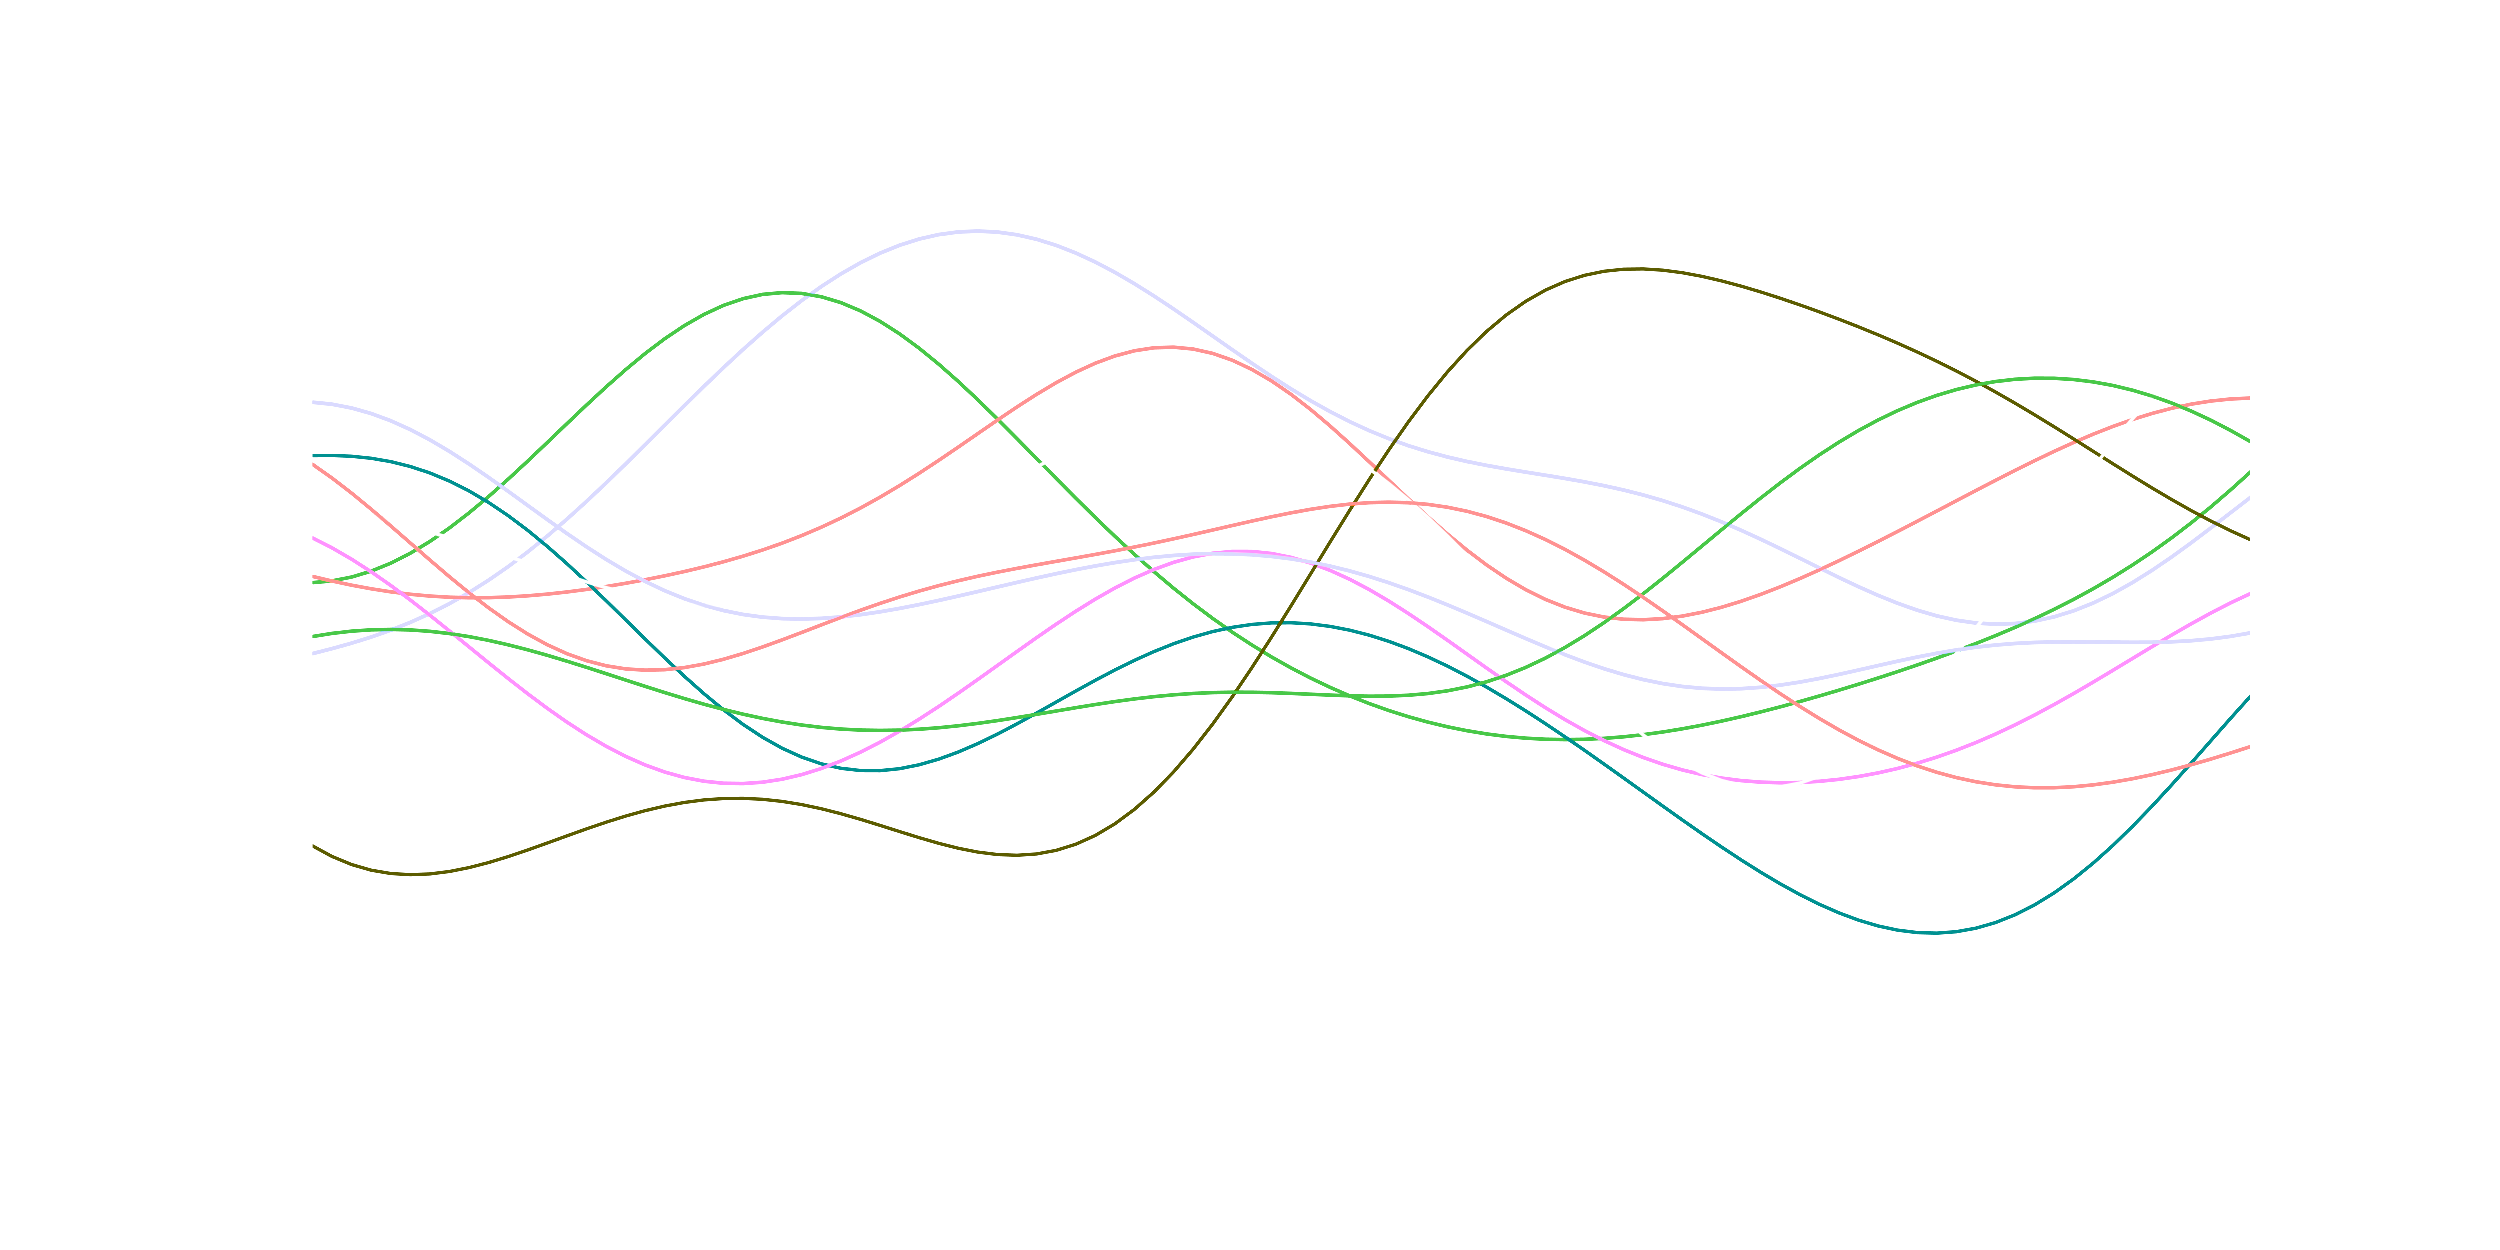
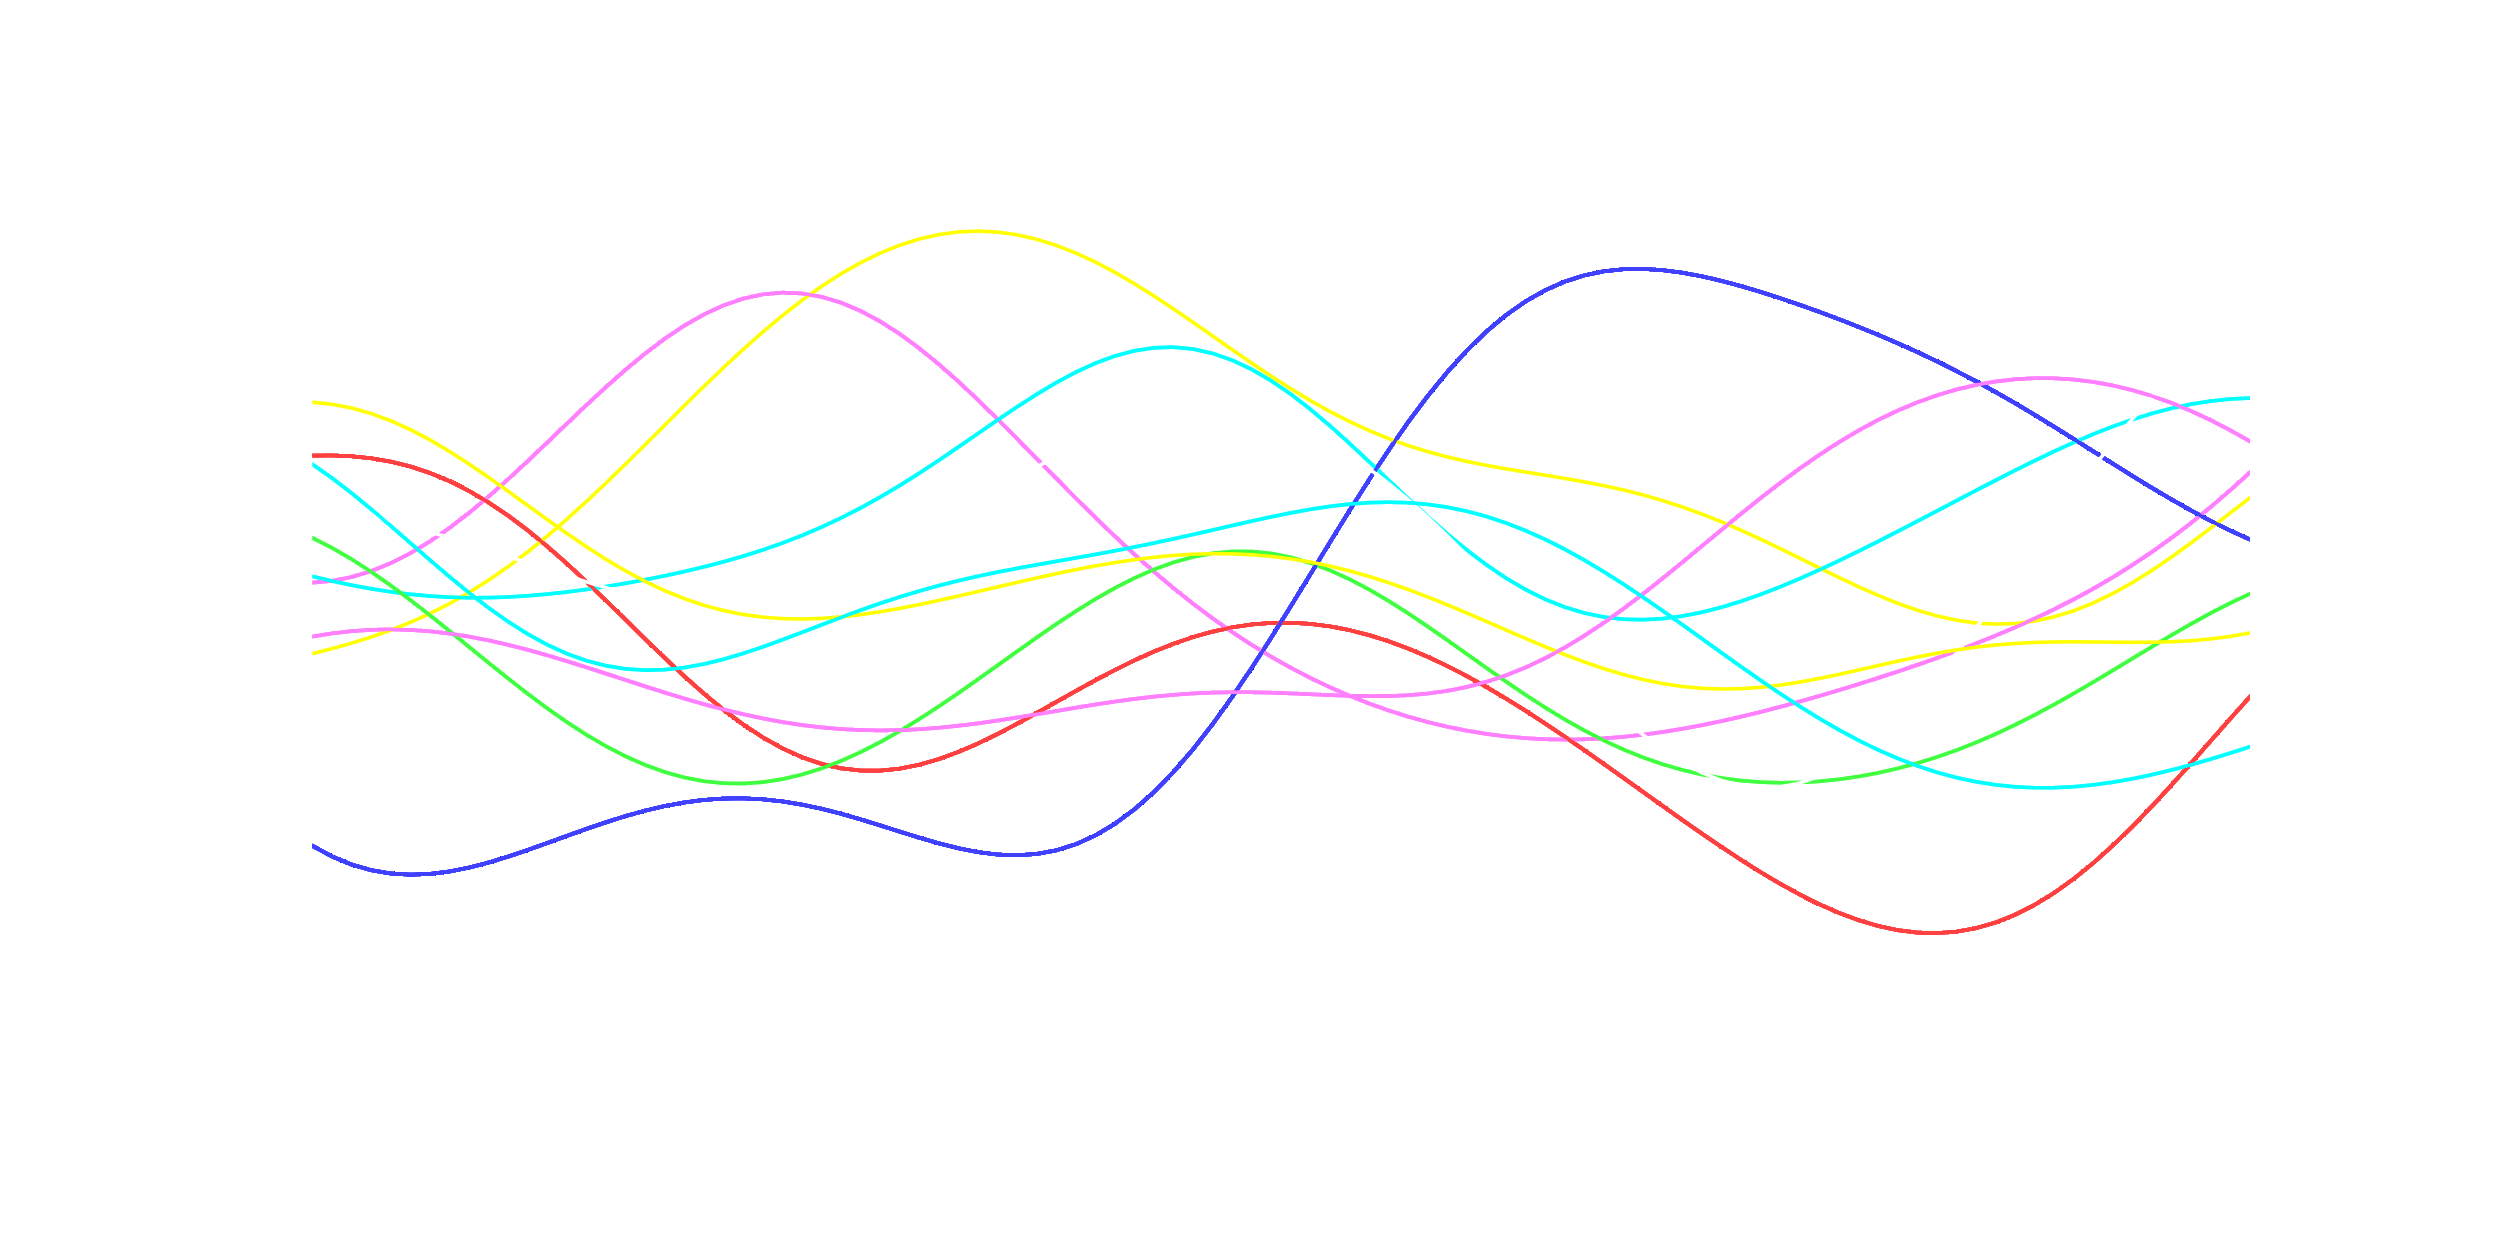
<svg xmlns="http://www.w3.org/2000/svg" height="360pt" version="1.1" viewBox="0 0 720 360" width="720pt" id="svg2">
  <defs id="defs4">
    <style type="text/css" id="style6">
*{stroke-linecap:butt;stroke-linejoin:round;stroke-miterlimit:100000;}
  </style>
-     <filter style="color-interpolation-filters:sRGB;" id="filter4201">
-       <feColorMatrix type="hueRotate" values="180" result="color1" id="feColorMatrix4203" />
-       <feColorMatrix values="-1 0 0 0 1 0 -1 0 0 1 0 0 -1 0 1 -0.21 -0.72 -0.07 2 0 " result="color2" id="feColorMatrix4205" />
+     <filter style="color-interpolation-filters:sRGB;" id="filter4746">
+       <feColorMatrix values="-1 0 0 0 1 0 -1 0 0 1 0 0 -1 0 1 0.21 0.72 0.07 1 0 " result="color2" id="feColorMatrix4748" />
    </filter>
  </defs>
-   <g style="stroke-linecap:butt;stroke-linejoin:round;stroke-miterlimit:100000;filter:url(#filter4201)" id="axes_1">
+   <g style="stroke-linecap:butt;stroke-linejoin:round;stroke-miterlimit:100000;filter:url(#filter4746)" id="axes_1">
    <g style="stroke-linecap:butt;stroke-linejoin:round;stroke-miterlimit:100000" id="line2d_1">
      <path id="path14" style="fill:none;stroke:#0000ff;stroke-linecap:square;stroke-linejoin:round;stroke-miterlimit:100000" d="m 90,188.233 5.636,-1.435 5.636,-1.577 5.636,-1.759 5.636,-1.982 5.636,-2.242 5.636,-2.537 5.636,-2.859 5.636,-3.201 5.636,-3.552 5.636,-3.903 5.636,-4.244 5.636,-4.565 5.636,-4.856 5.636,-5.108 5.636,-5.316 5.636,-5.472 5.636,-5.574 5.636,-5.619 5.636,-5.606 5.636,-5.535 5.636,-5.407 5.636,-5.226 5.636,-4.995 5.636,-4.716 5.636,-4.395 5.636,-4.034 5.636,-3.639 5.636,-3.212 5.636,-2.759 5.636,-2.283 5.636,-1.788 5.636,-1.28 5.636,-0.762 5.636,-0.241 5.636,0.278 5.636,0.788 5.636,1.283 5.636,1.756 5.636,2.199 5.636,2.605 5.636,2.967 5.636,3.28 5.636,3.536 5.636,3.733 5.636,3.867 5.636,3.936 5.636,3.942 5.636,3.886 5.636,3.773 5.636,3.609 5.636,3.4 5.636,3.155 5.636,2.884 5.636,2.598 5.636,2.307 5.636,2.022 5.636,1.752 5.636,1.508 5.636,1.298 5.636,1.127 5.636,1.002 5.636,0.926 5.636,0.899 5.636,0.921 5.636,0.99 5.636,1.101 5.636,1.248 5.636,1.425 5.636,1.622 5.636,1.831 5.636,2.041 5.636,2.243 5.636,2.426 5.636,2.581 5.636,2.699 5.636,2.771 5.636,2.792 5.636,2.755 5.636,2.657 5.636,2.496 5.636,2.272 5.636,1.987 5.636,1.644 5.636,1.248 5.636,0.806 5.636,0.328 5.636,-0.178 5.636,-0.701 5.636,-1.228 5.636,-1.748 5.636,-2.249 5.636,-2.719 5.636,-3.148 5.636,-3.524 5.636,-3.84 5.636,-4.086 5.636,-4.259 5.636,-4.353 L 648,143.354" clip-path="url(#p85df999a6c)" />
    </g>
    <g style="stroke-linecap:butt;stroke-linejoin:round;stroke-miterlimit:100000" id="line2d_2">
      <path id="path17" style="fill:none;stroke:#008000;stroke-linecap:square;stroke-linejoin:round;stroke-miterlimit:100000" d="m 90,167.798 5.636,-0.511 5.636,-1.103 5.636,-1.701 5.636,-2.292 5.636,-2.862 5.636,-3.4 5.636,-3.893 5.636,-4.331 5.636,-4.704 5.636,-5.004 5.636,-5.224 5.636,-5.358 5.636,-5.403 5.636,-5.355 5.636,-5.214 5.636,-4.982 5.636,-4.661 5.636,-4.255 5.636,-3.771 5.636,-3.217 5.636,-2.602 5.636,-1.938 5.636,-1.235 5.636,-0.508 5.636,0.23 5.636,0.965 5.636,1.683 5.636,2.372 5.636,3.017 5.636,3.609 5.636,4.138 5.636,4.597 5.636,4.98 5.636,5.285 5.636,5.51 5.636,5.658 5.636,5.731 5.636,5.736 5.636,5.679 5.636,5.567 5.636,5.41 5.636,5.215 5.636,4.991 5.636,4.747 5.636,4.489 5.636,4.223 5.636,3.955 5.636,3.689 5.636,3.428 5.636,3.173 5.636,2.925 5.636,2.684 5.636,2.45 5.636,2.222 5.636,1.998 5.636,1.779 5.636,1.562 5.636,1.347 5.636,1.134 5.636,0.923 5.636,0.713 5.636,0.507 5.636,0.304 5.636,0.105 5.636,-0.087 5.636,-0.272 5.636,-0.448 5.636,-0.615 5.636,-0.771 5.636,-0.915 5.636,-1.048 5.636,-1.168 5.636,-1.276 5.636,-1.372 5.636,-1.458 5.636,-1.535 5.636,-1.603 5.636,-1.666 5.636,-1.725 5.636,-1.783 5.636,-1.843 5.636,-1.907 5.636,-1.977 5.636,-2.058 5.636,-2.15 5.636,-2.258 5.636,-2.382 5.636,-2.524 5.636,-2.686 5.636,-2.868 5.636,-3.07 5.636,-3.29 5.636,-3.527 5.636,-3.779 5.636,-4.042 5.636,-4.311 5.636,-4.582 5.636,-4.85 L 648,136.048" clip-path="url(#p85df999a6c)" />
    </g>
    <g style="stroke-linecap:butt;stroke-linejoin:round;stroke-miterlimit:100000" id="line2d_3">
      <path id="path20" style="fill:none;stroke:#ff0000;stroke-linecap:square;stroke-linejoin:round;stroke-miterlimit:100000" d="m 90,166.001 5.636,1.336 5.636,1.196 5.636,1.042 5.636,0.875 5.636,0.699 5.636,0.517 5.636,0.333 5.636,0.152 5.636,-0.024 5.636,-0.19 5.636,-0.345 5.636,-0.486 5.636,-0.615 5.636,-0.731 5.636,-0.836 5.636,-0.935 5.636,-1.03 5.636,-1.126 5.636,-1.229 5.636,-1.342 5.636,-1.47 5.636,-1.617 5.636,-1.784 5.636,-1.972 5.636,-2.18 5.636,-2.404 5.636,-2.641 5.636,-2.883 5.636,-3.121 5.636,-3.346 5.636,-3.547 5.636,-3.712 5.636,-3.829 5.636,-3.888 5.636,-3.878 5.636,-3.791 5.636,-3.621 5.636,-3.364 5.636,-3.02 5.636,-2.59 5.636,-2.08 5.636,-1.5 5.636,-0.861 5.636,-0.177 5.636,0.535 5.636,1.256 5.636,1.969 5.636,2.653 5.636,3.291 5.636,3.865 5.636,4.36 5.636,4.763 5.636,5.064 5.636,5.259 5.636,5.343 5.636,5.318 5.636,5.189 5.636,4.962 5.636,4.648 5.636,4.259 5.636,3.809 5.636,3.312 5.636,2.784 5.636,2.239 5.636,1.691 5.636,1.152 5.636,0.632 5.636,0.141 5.636,-0.315 5.636,-0.731 5.636,-1.105 5.636,-1.436 5.636,-1.725 5.636,-1.974 5.636,-2.187 5.636,-2.366 5.636,-2.515 5.636,-2.638 5.636,-2.738 5.636,-2.818 5.636,-2.88 5.636,-2.924 5.636,-2.951 5.636,-2.961 5.636,-2.952 5.636,-2.923 5.636,-2.871 5.636,-2.794 5.636,-2.691 5.636,-2.56 5.636,-2.4 5.636,-2.21 5.636,-1.993 5.636,-1.749 5.636,-1.482 5.636,-1.196 5.636,-0.895 5.636,-0.585 5.636,-0.273" clip-path="url(#p85df999a6c)" />
    </g>
    <g style="stroke-linecap:butt;stroke-linejoin:round;stroke-miterlimit:100000" id="line2d_4">
      <path id="path23" style="fill:none;stroke:#00bfbf;stroke-linecap:square;stroke-linejoin:round;stroke-miterlimit:100000" d="m 90,131.217 5.636,-0.052 5.636,0.239 5.636,0.581 5.636,0.971 5.636,1.4 5.636,1.861 5.636,2.344 5.636,2.835 5.636,3.323 5.636,3.793 5.636,4.233 5.636,4.627 5.636,4.963 5.636,5.231 5.636,5.42 5.636,5.522 5.636,5.533 5.636,5.45 5.636,5.272 5.636,5.002 5.636,4.647 5.636,4.214 5.636,3.713 5.636,3.156 5.636,2.557 5.636,1.929 5.636,1.288 5.636,0.649 5.636,0.026 5.636,-0.568 5.636,-1.121 5.636,-1.621 5.636,-2.06 5.636,-2.431 5.636,-2.73 5.636,-2.953 5.636,-3.099 5.636,-3.171 5.636,-3.169 5.636,-3.099 5.636,-2.965 5.636,-2.775 5.636,-2.534 5.636,-2.25 5.636,-1.93 5.636,-1.583 5.636,-1.215 5.636,-0.832 5.636,-0.443 5.636,-0.051 5.636,0.338 5.636,0.718 5.636,1.087 5.636,1.441 5.636,1.778 5.636,2.094 5.636,2.389 5.636,2.662 5.636,2.911 5.636,3.136 5.636,3.336 5.636,3.512 5.636,3.664 5.636,3.79 5.636,3.891 5.636,3.967 5.636,4.017 5.636,4.04 5.636,4.036 5.636,4.003 5.636,3.939 5.636,3.843 5.636,3.713 5.636,3.546 5.636,3.341 5.636,3.094 5.636,2.805 5.636,2.472 5.636,2.094 5.636,1.672 5.636,1.208 5.636,0.702 5.636,0.16 5.636,-0.412 5.636,-1.009 5.636,-1.622 5.636,-2.242 5.636,-2.858 5.636,-3.459 5.636,-4.033 5.636,-4.568 5.636,-5.054 5.636,-5.479 5.636,-5.833 5.636,-6.109 5.636,-6.298 5.636,-6.396 5.636,-6.4 L 648,200.666" clip-path="url(#p85df999a6c)" />
    </g>
    <g style="stroke-linecap:butt;stroke-linejoin:round;stroke-miterlimit:100000" id="line2d_5">
      <path id="path26" style="fill:none;stroke:#bf00bf;stroke-linecap:square;stroke-linejoin:round;stroke-miterlimit:100000" d="m 90,154.928 5.636,2.864 5.636,3.266 5.636,3.625 5.636,3.937 5.636,4.192 5.636,4.388 5.636,4.521 5.636,4.588 5.636,4.588 5.636,4.522 5.636,4.392 5.636,4.201 5.636,3.952 5.636,3.65 5.636,3.301 5.636,2.911 5.636,2.487 5.636,2.035 5.636,1.563 5.636,1.077 5.636,0.585 5.636,0.093 5.636,-0.392 5.636,-0.866 5.636,-1.322 5.636,-1.755 5.636,-2.162 5.636,-2.538 5.636,-2.88 5.636,-3.183 5.636,-3.445 5.636,-3.663 5.636,-3.833 5.636,-3.952 5.636,-4.019 5.636,-4.03 5.636,-3.984 5.636,-3.879 5.636,-3.714 5.636,-3.49 5.636,-3.208 5.636,-2.87 5.636,-2.48 5.636,-2.043 5.636,-1.565 5.636,-1.056 5.636,-0.523 5.636,0.023 5.636,0.571 5.636,1.111 5.636,1.631 5.636,2.119 5.636,2.567 5.636,2.965 5.636,3.305 5.636,3.582 5.636,3.791 5.636,3.93 5.636,3.999 5.636,4.001 5.636,3.939 5.636,3.818 5.636,3.644 5.636,3.426 5.636,3.172 5.636,2.889 5.636,2.587 5.636,2.273 5.636,1.953 5.636,1.635 5.636,1.322 5.636,1.018 5.636,0.726 5.636,0.446 5.636,0.177 5.636,-0.081 5.636,-0.33 5.636,-0.572 5.636,-0.81 5.636,-1.045 5.636,-1.28 5.636,-1.515 5.636,-1.75 5.636,-1.984 5.636,-2.214 5.636,-2.438 5.636,-2.651 5.636,-2.848 5.636,-3.025 5.636,-3.174 5.636,-3.291 5.636,-3.37 5.636,-3.408 5.636,-3.4 5.636,-3.345 5.636,-3.243 5.636,-3.094 5.636,-2.901 L 648,171.003" clip-path="url(#p85df999a6c)" />
    </g>
    <g style="stroke-linecap:butt;stroke-linejoin:round;stroke-miterlimit:100000" id="line2d_6">
      <path id="path29" style="fill:none;stroke:#bfbf00;stroke-linecap:square;stroke-linejoin:round;stroke-miterlimit:100000" d="m 90,243.607 5.636,3.062 5.636,2.328 5.636,1.62 5.636,0.954 5.636,0.338 5.636,-0.217 5.636,-0.704 5.636,-1.119 5.636,-1.457 5.636,-1.718 5.636,-1.902 5.636,-2.01 5.636,-2.047 5.636,-2.015 5.636,-1.92 5.636,-1.768 5.636,-1.566 5.636,-1.32 5.636,-1.038 5.636,-0.729 5.636,-0.4 5.636,-0.061 5.636,0.278 5.636,0.608 5.636,0.918 5.636,1.196 5.636,1.433 5.636,1.617 5.636,1.738 5.636,1.786 5.636,1.752 5.636,1.631 5.636,1.418 5.636,1.109 5.636,0.704 5.636,0.208 5.636,-0.374 5.636,-1.034 5.636,-1.759 5.636,-2.535 5.636,-3.345 5.636,-4.171 5.636,-4.994 5.636,-5.793 5.636,-6.548 5.636,-7.239 5.636,-7.849 5.636,-8.361 5.636,-8.763 5.636,-9.044 5.636,-9.198 5.636,-9.221 5.636,-9.113 5.636,-8.88 5.636,-8.529 5.636,-8.071 5.636,-7.519 5.636,-6.889 5.636,-6.199 5.636,-5.467 5.636,-4.711 5.636,-3.95 5.636,-3.2 5.636,-2.477 5.636,-1.794 5.636,-1.163 5.636,-0.591 5.636,-0.083 5.636,0.359 5.636,0.734 5.636,1.047 5.636,1.304 5.636,1.51 5.636,1.675 5.636,1.808 5.636,1.919 5.636,2.016 5.636,2.108 5.636,2.201 5.636,2.301 5.636,2.412 5.636,2.533 5.636,2.666 5.636,2.806 5.636,2.95 5.636,3.093 5.636,3.229 5.636,3.349 5.636,3.449 5.636,3.52 5.636,3.559 5.636,3.561 5.636,3.524 5.636,3.447 5.636,3.331 5.636,3.179 5.636,2.996 5.636,2.786 5.636,2.559" clip-path="url(#p85df999a6c)" />
    </g>
    <g style="stroke-linecap:butt;stroke-linejoin:round;stroke-miterlimit:100000" id="line2d_7">
      <path id="path32" style="fill:none;stroke:#000000;stroke-linecap:square;stroke-linejoin:round;stroke-miterlimit:100000" d="m 90,144.006 5.636,1.453 5.636,1.482 5.636,1.511 5.636,1.545 5.636,1.586 5.636,1.633 5.636,1.686 5.636,1.74 5.636,1.792 5.636,1.833 5.636,1.858 5.636,1.86 5.636,1.831 5.636,1.766 5.636,1.659 5.636,1.508 5.636,1.312 5.636,1.069 5.636,0.784 5.636,0.46 5.636,0.104 5.636,-0.276 5.636,-0.673 5.636,-1.076 5.636,-1.475 5.636,-1.86 5.636,-2.222 5.636,-2.552 5.636,-2.843 5.636,-3.087 5.636,-3.28 5.636,-3.419 5.636,-3.501 5.636,-3.526 5.636,-3.493 5.636,-3.406 5.636,-3.265 5.636,-3.074 5.636,-2.837 5.636,-2.557 5.636,-2.237 5.636,-1.882 5.636,-1.495 5.636,-1.079 5.636,-0.639 5.636,-0.177 5.636,0.303 5.636,0.797 5.636,1.301 5.636,1.811 5.636,2.321 5.636,2.827 5.636,3.323 5.636,3.801 5.636,4.254 5.636,4.676 5.636,5.059 5.636,5.394 5.636,5.674 5.636,5.893 5.636,6.042 5.636,6.116 5.636,6.109 5.636,6.018 5.636,5.84 5.636,5.574 5.636,5.219 5.636,4.777 5.636,4.252 5.636,3.65 5.636,2.977 5.636,2.241 5.636,1.453 5.636,0.624 5.636,-0.233 5.636,-1.105 5.636,-1.977 5.636,-2.836 5.636,-3.666 5.636,-4.454 5.636,-5.185 5.636,-5.847 5.636,-6.428 5.636,-6.92 5.636,-7.314 5.636,-7.606 5.636,-7.791 5.636,-7.869 5.636,-7.842 5.636,-7.713 5.636,-7.489 5.636,-7.179 5.636,-6.791 5.636,-6.338 5.636,-5.833 5.636,-5.29 5.636,-4.722 5.636,-4.145 L 648,90.726" clip-path="url(#p85df999a6c)" />
    </g>
    <g style="stroke-linecap:butt;stroke-linejoin:round;stroke-miterlimit:100000" id="line2d_8">
      <path id="path35" style="fill:none;stroke:#0000ff;stroke-linecap:square;stroke-linejoin:round;stroke-miterlimit:100000" d="m 90,115.84 5.636,0.583 5.636,1.088 5.636,1.592 5.636,2.081 5.636,2.541 5.636,2.96 5.636,3.325 5.636,3.626 5.636,3.855 5.636,4.008 5.636,4.08 5.636,4.074 5.636,3.99 5.636,3.835 5.636,3.615 5.636,3.34 5.636,3.021 5.636,2.667 5.636,2.291 5.636,1.904 5.636,1.515 5.636,1.134 5.636,0.769 5.636,0.427 5.636,0.111 5.636,-0.173 5.636,-0.425 5.636,-0.643 5.636,-0.829 5.636,-0.981 5.636,-1.103 5.636,-1.196 5.636,-1.261 5.636,-1.3 5.636,-1.316 5.636,-1.309 5.636,-1.28 5.636,-1.23 5.636,-1.16 5.636,-1.071 5.636,-0.963 5.636,-0.836 5.636,-0.691 5.636,-0.53 5.636,-0.353 5.636,-0.162 5.636,0.042 5.636,0.256 5.636,0.479 5.636,0.706 5.636,0.935 5.636,1.163 5.636,1.386 5.636,1.599 5.636,1.798 5.636,1.98 5.636,2.138 5.636,2.269 5.636,2.369 5.636,2.432 5.636,2.456 5.636,2.438 5.636,2.376 5.636,2.269 5.636,2.118 5.636,1.926 5.636,1.697 5.636,1.434 5.636,1.145 5.636,0.839 5.636,0.523 5.636,0.207 5.636,-0.1 5.636,-0.386 5.636,-0.644 5.636,-0.866 5.636,-1.044 5.636,-1.175 5.636,-1.255 5.636,-1.283 5.636,-1.262 5.636,-1.196 5.636,-1.09 5.636,-0.953 5.636,-0.794 5.636,-0.623 5.636,-0.451 5.636,-0.289 5.636,-0.148 5.636,-0.037 5.636,0.036 5.636,0.065 5.636,0.046 5.636,-0.023 5.636,-0.14 5.636,-0.303 5.636,-0.505 5.636,-0.74 L 648,182.286" clip-path="url(#p85df999a6c)" />
    </g>
    <g style="stroke-linecap:butt;stroke-linejoin:round;stroke-miterlimit:100000" id="line2d_9">
      <path id="path38" style="fill:none;stroke:#008000;stroke-linecap:square;stroke-linejoin:round;stroke-miterlimit:100000" d="m 90,183.32 5.636,-0.903 5.636,-0.645 5.636,-0.381 5.636,-0.116 5.636,0.146 5.636,0.402 5.636,0.646 5.636,0.876 5.636,1.087 5.636,1.277 5.636,1.442 5.636,1.58 5.636,1.69 5.636,1.77 5.636,1.819 5.636,1.838 5.636,1.827 5.636,1.786 5.636,1.718 5.636,1.625 5.636,1.508 5.636,1.37 5.636,1.215 5.636,1.046 5.636,0.865 5.636,0.677 5.636,0.484 5.636,0.291 5.636,0.1 5.636,-0.085 5.636,-0.26 5.636,-0.422 5.636,-0.568 5.636,-0.694 5.636,-0.798 5.636,-0.878 5.636,-0.93 5.636,-0.954 5.636,-0.949 5.636,-0.914 5.636,-0.852 5.636,-0.765 5.636,-0.655 5.636,-0.529 5.636,-0.392 5.636,-0.25 5.636,-0.111 5.636,0.016 5.636,0.123 5.636,0.203 5.636,0.247 5.636,0.25 5.636,0.205 5.636,0.109 5.636,-0.039 5.636,-0.24 5.636,-0.49 5.636,-0.786 5.636,-1.121 5.636,-1.486 5.636,-1.873 5.636,-2.271 5.636,-2.668 5.636,-3.054 5.636,-3.418 5.636,-3.749 5.636,-4.039 5.636,-4.281 5.636,-4.468 5.636,-4.598 5.636,-4.666 5.636,-4.675 5.636,-4.625 5.636,-4.52 5.636,-4.364 5.636,-4.163 5.636,-3.922 5.636,-3.65 5.636,-3.352 5.636,-3.034 5.636,-2.703 5.636,-2.363 5.636,-2.019 5.636,-1.674 5.636,-1.33 5.636,-0.987 5.636,-0.648 5.636,-0.311 5.636,0.024 5.636,0.358 5.636,0.691 5.636,1.023 5.636,1.354 5.636,1.683 5.636,2.007 5.636,2.323 5.636,2.627 5.636,2.914 5.636,3.176" clip-path="url(#p85df999a6c)" />
    </g>
    <g style="stroke-linecap:butt;stroke-linejoin:round;stroke-miterlimit:100000" id="line2d_10">
      <path id="path41" style="fill:none;stroke:#ff0000;stroke-linecap:square;stroke-linejoin:round;stroke-miterlimit:100000" d="m 90,133.726 5.636,3.966 5.636,4.339 5.636,4.624 5.636,4.817 5.636,4.912 5.636,4.91 5.636,4.811 5.636,4.62 5.636,4.341 5.636,3.985 5.636,3.562 5.636,3.084 5.636,2.564 5.636,2.018 5.636,1.46 5.636,0.904 5.636,0.367 5.636,-0.141 5.636,-0.606 5.636,-1.02 5.636,-1.374 5.636,-1.664 5.636,-1.887 5.636,-2.043 5.636,-2.134 5.636,-2.166 5.636,-2.144 5.636,-2.078 5.636,-1.976 5.636,-1.849 5.636,-1.707 5.636,-1.56 5.636,-1.418 5.636,-1.287 5.636,-1.176 5.636,-1.089 5.636,-1.028 5.636,-0.995 5.636,-0.988 5.636,-1.006 5.636,-1.042 5.636,-1.092 5.636,-1.149 5.636,-1.206 5.636,-1.254 5.636,-1.286 5.636,-1.297 5.636,-1.279 5.636,-1.229 5.636,-1.142 5.636,-1.017 5.636,-0.853 5.636,-0.65 5.636,-0.412 5.636,-0.141 5.636,0.158 5.636,0.479 5.636,0.818 5.636,1.166 5.636,1.519 5.636,1.869 5.636,2.209 5.636,2.535 5.636,2.839 5.636,3.118 5.636,3.366 5.636,3.579 5.636,3.755 5.636,3.892 5.636,3.986 5.636,4.038 5.636,4.048 5.636,4.014 5.636,3.939 5.636,3.824 5.636,3.672 5.636,3.484 5.636,3.266 5.636,3.019 5.636,2.749 5.636,2.46 5.636,2.155 5.636,1.841 5.636,1.522 5.636,1.201 5.636,0.884 5.636,0.573 5.636,0.273 5.636,-0.013 5.636,-0.284 5.636,-0.538 5.636,-0.772 5.636,-0.986 5.636,-1.179 5.636,-1.351 5.636,-1.501 5.636,-1.63 5.636,-1.737 L 648,215.063" clip-path="url(#p85df999a6c)" />
    </g>
  </g>
  <defs id="defs43">
    <clipPath id="p85df999a6c">
      <rect height="279.0" width="558.0" x="90.0" y="36.0" id="rect46" />
    </clipPath>
  </defs>
</svg>
